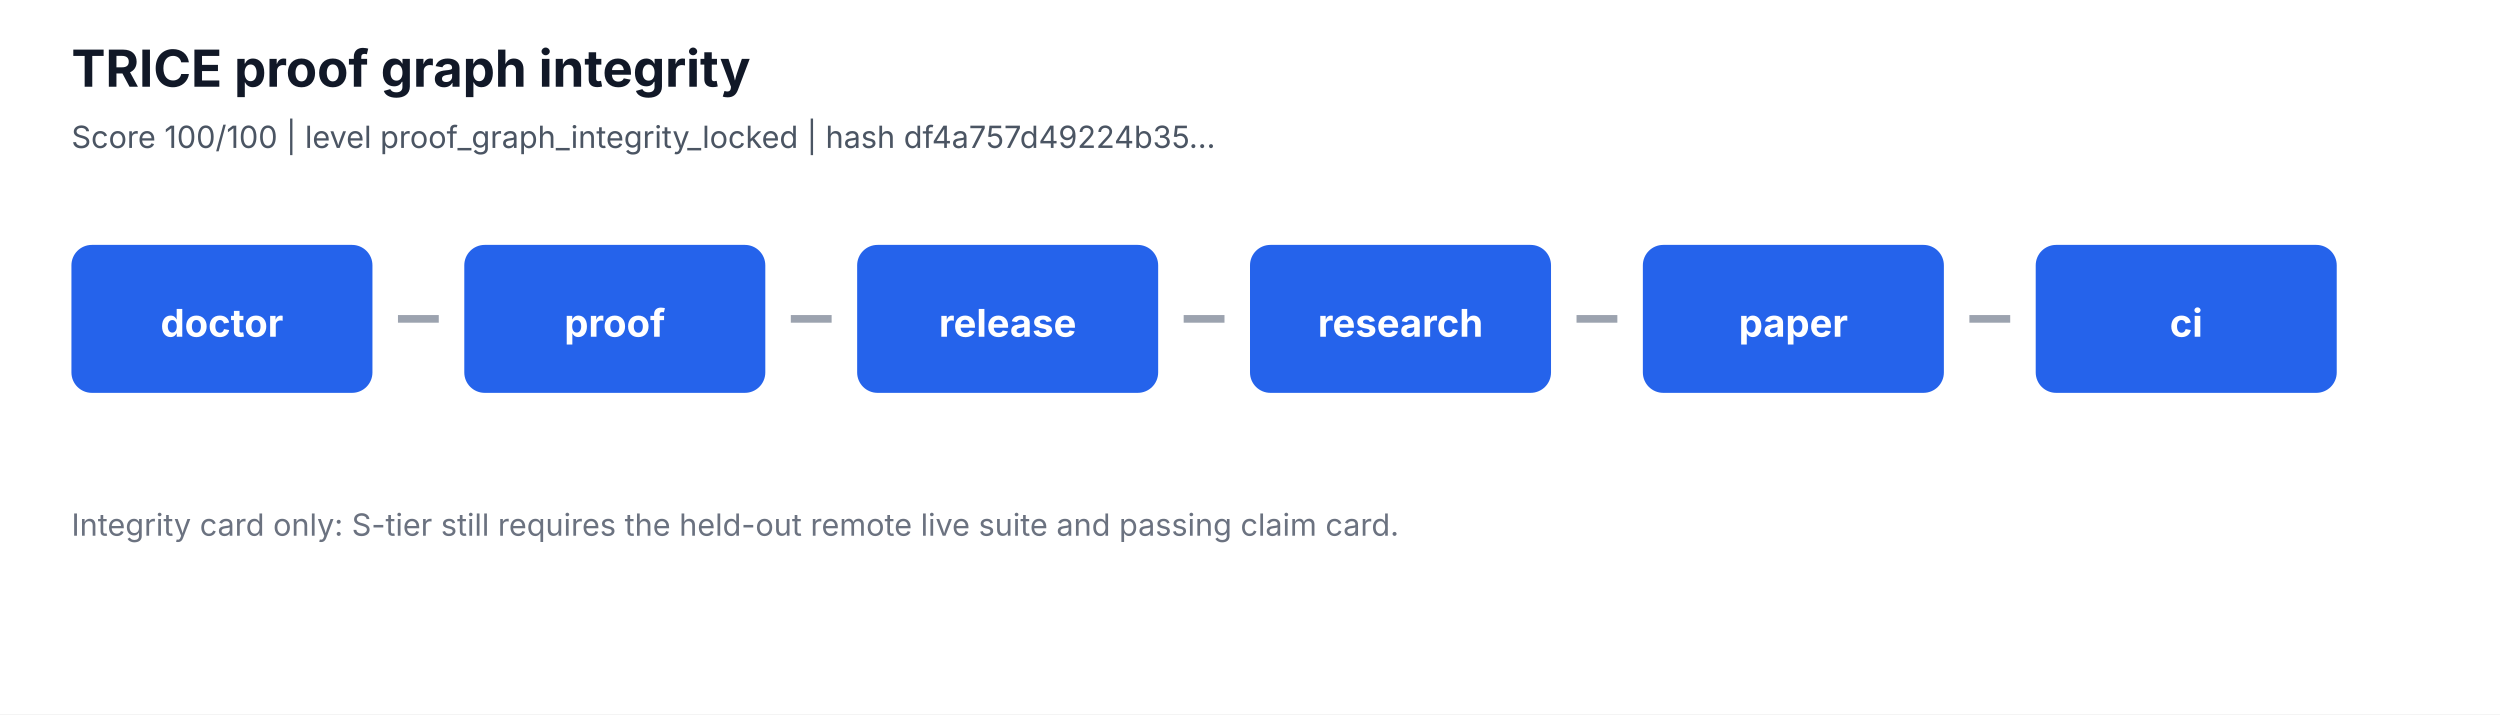
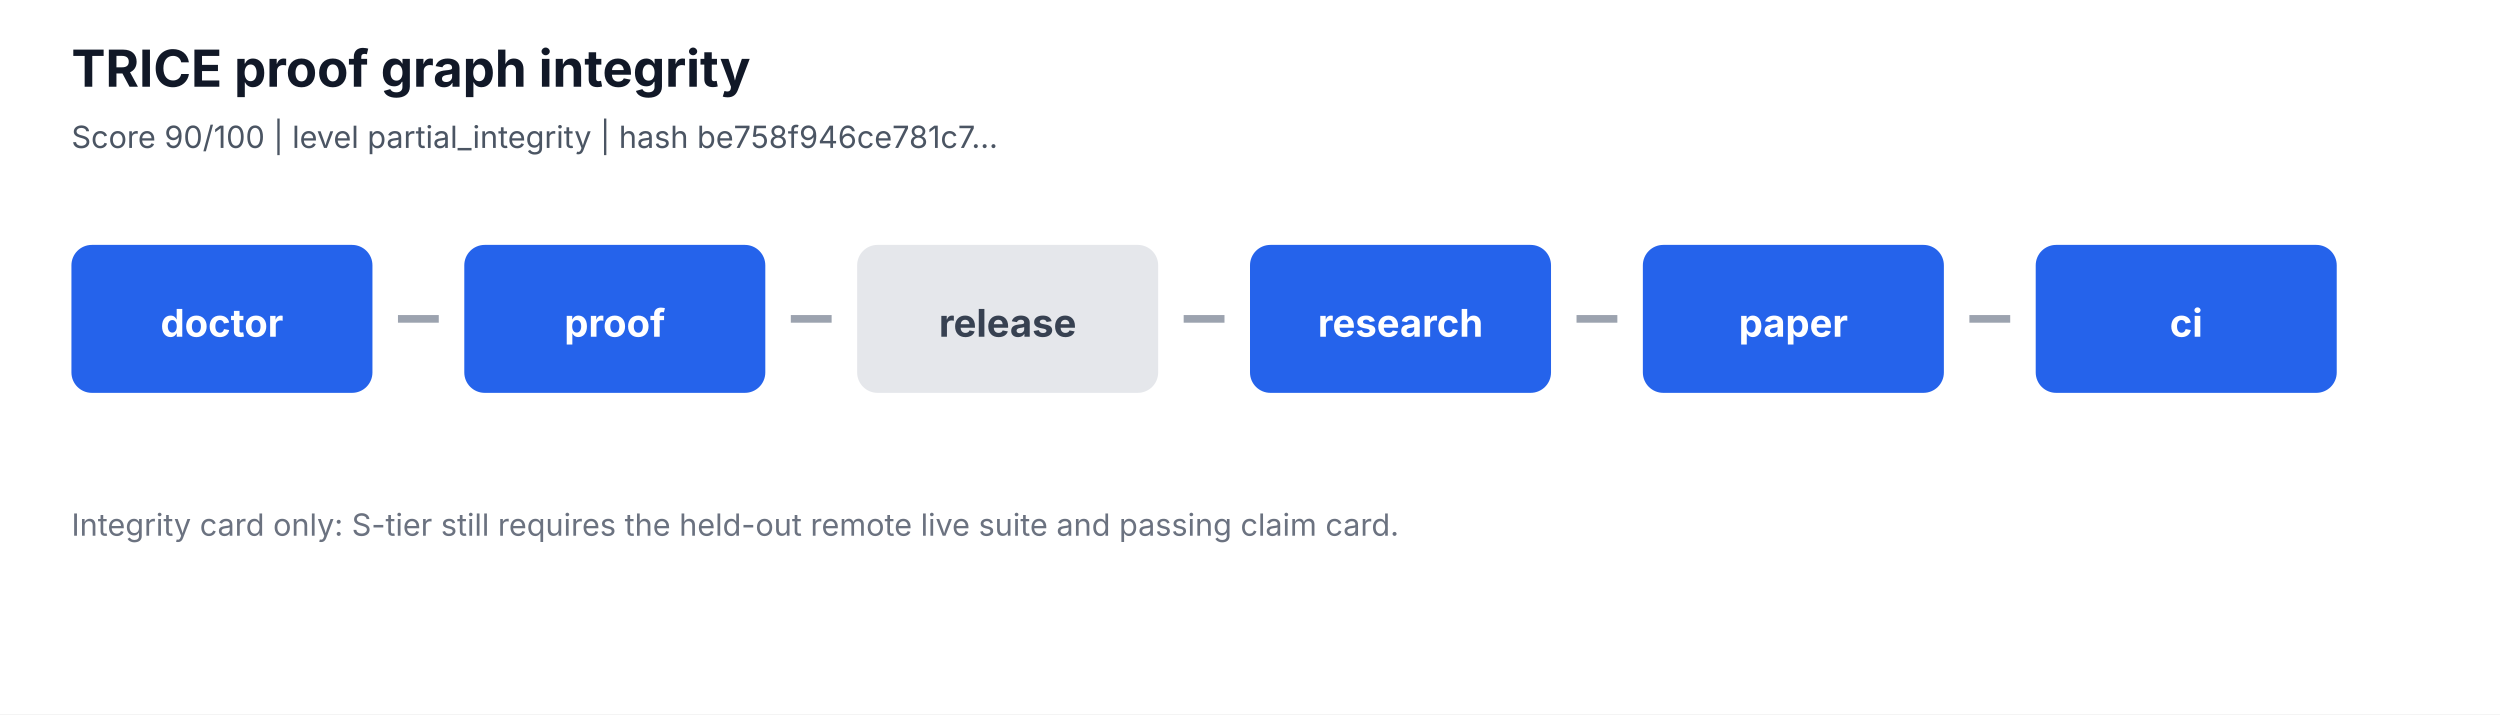
<svg xmlns="http://www.w3.org/2000/svg" width="980" height="280" viewBox="0 0 980 280">
  <rect width="100%" height="100%" fill="#ffffff" />
  <text x="28" y="34" font-family="Inter,Segoe UI,Arial" font-size="20" font-weight="700" fill="#111827">TRICE proof graph integrity</text>
-   <text x="28" y="58" font-family="Inter,Segoe UI,Arial" font-size="12" fill="#4b5563">Score 100/100 | level proof_graph_integrity_locked | hash df4a757d49224b35...</text>
+   <text x="28" y="58" font-family="Inter,Segoe UI,Arial" font-size="12" fill="#4b5563">Score 90/100 | level partial_integrity | hash be758f946ce781c7...</text>
  <rect x="28" y="96" width="118" height="58" rx="8" fill="#2563eb" />
  <text x="87" y="132" text-anchor="middle" font-family="Inter,Segoe UI,Arial" font-size="15" font-weight="700" fill="#ffffff">doctor</text>
  <line x1="156" y1="125" x2="172" y2="125" stroke="#9ca3af" stroke-width="3" />
  <rect x="182" y="96" width="118" height="58" rx="8" fill="#2563eb" />
  <text x="241" y="132" text-anchor="middle" font-family="Inter,Segoe UI,Arial" font-size="15" font-weight="700" fill="#ffffff">proof</text>
  <line x1="310" y1="125" x2="326" y2="125" stroke="#9ca3af" stroke-width="3" />
-   <rect x="336" y="96" width="118" height="58" rx="8" fill="#2563eb" />
-   <text x="395" y="132" text-anchor="middle" font-family="Inter,Segoe UI,Arial" font-size="15" font-weight="700" fill="#ffffff">release</text>
+   <rect x="336" y="96" width="118" height="58" rx="8" fill="#e5e7eb" />
+   <text x="395" y="132" text-anchor="middle" font-family="Inter,Segoe UI,Arial" font-size="15" font-weight="700" fill="#374151">release</text>
  <line x1="464" y1="125" x2="480" y2="125" stroke="#9ca3af" stroke-width="3" />
  <rect x="490" y="96" width="118" height="58" rx="8" fill="#2563eb" />
  <text x="549" y="132" text-anchor="middle" font-family="Inter,Segoe UI,Arial" font-size="15" font-weight="700" fill="#ffffff">research</text>
  <line x1="618" y1="125" x2="634" y2="125" stroke="#9ca3af" stroke-width="3" />
  <rect x="644" y="96" width="118" height="58" rx="8" fill="#2563eb" />
  <text x="703" y="132" text-anchor="middle" font-family="Inter,Segoe UI,Arial" font-size="15" font-weight="700" fill="#ffffff">paper</text>
  <line x1="772" y1="125" x2="788" y2="125" stroke="#9ca3af" stroke-width="3" />
  <rect x="798" y="96" width="118" height="58" rx="8" fill="#2563eb" />
  <text x="857" y="132" text-anchor="middle" font-family="Inter,Segoe UI,Arial" font-size="15" font-weight="700" fill="#ffffff">ci</text>
  <text x="28" y="210" font-family="Inter,Segoe UI,Arial" font-size="12" fill="#6b7280">Integrity card only: S-tier still requires the held-out remote live suite and passing claim card.</text>
</svg>
